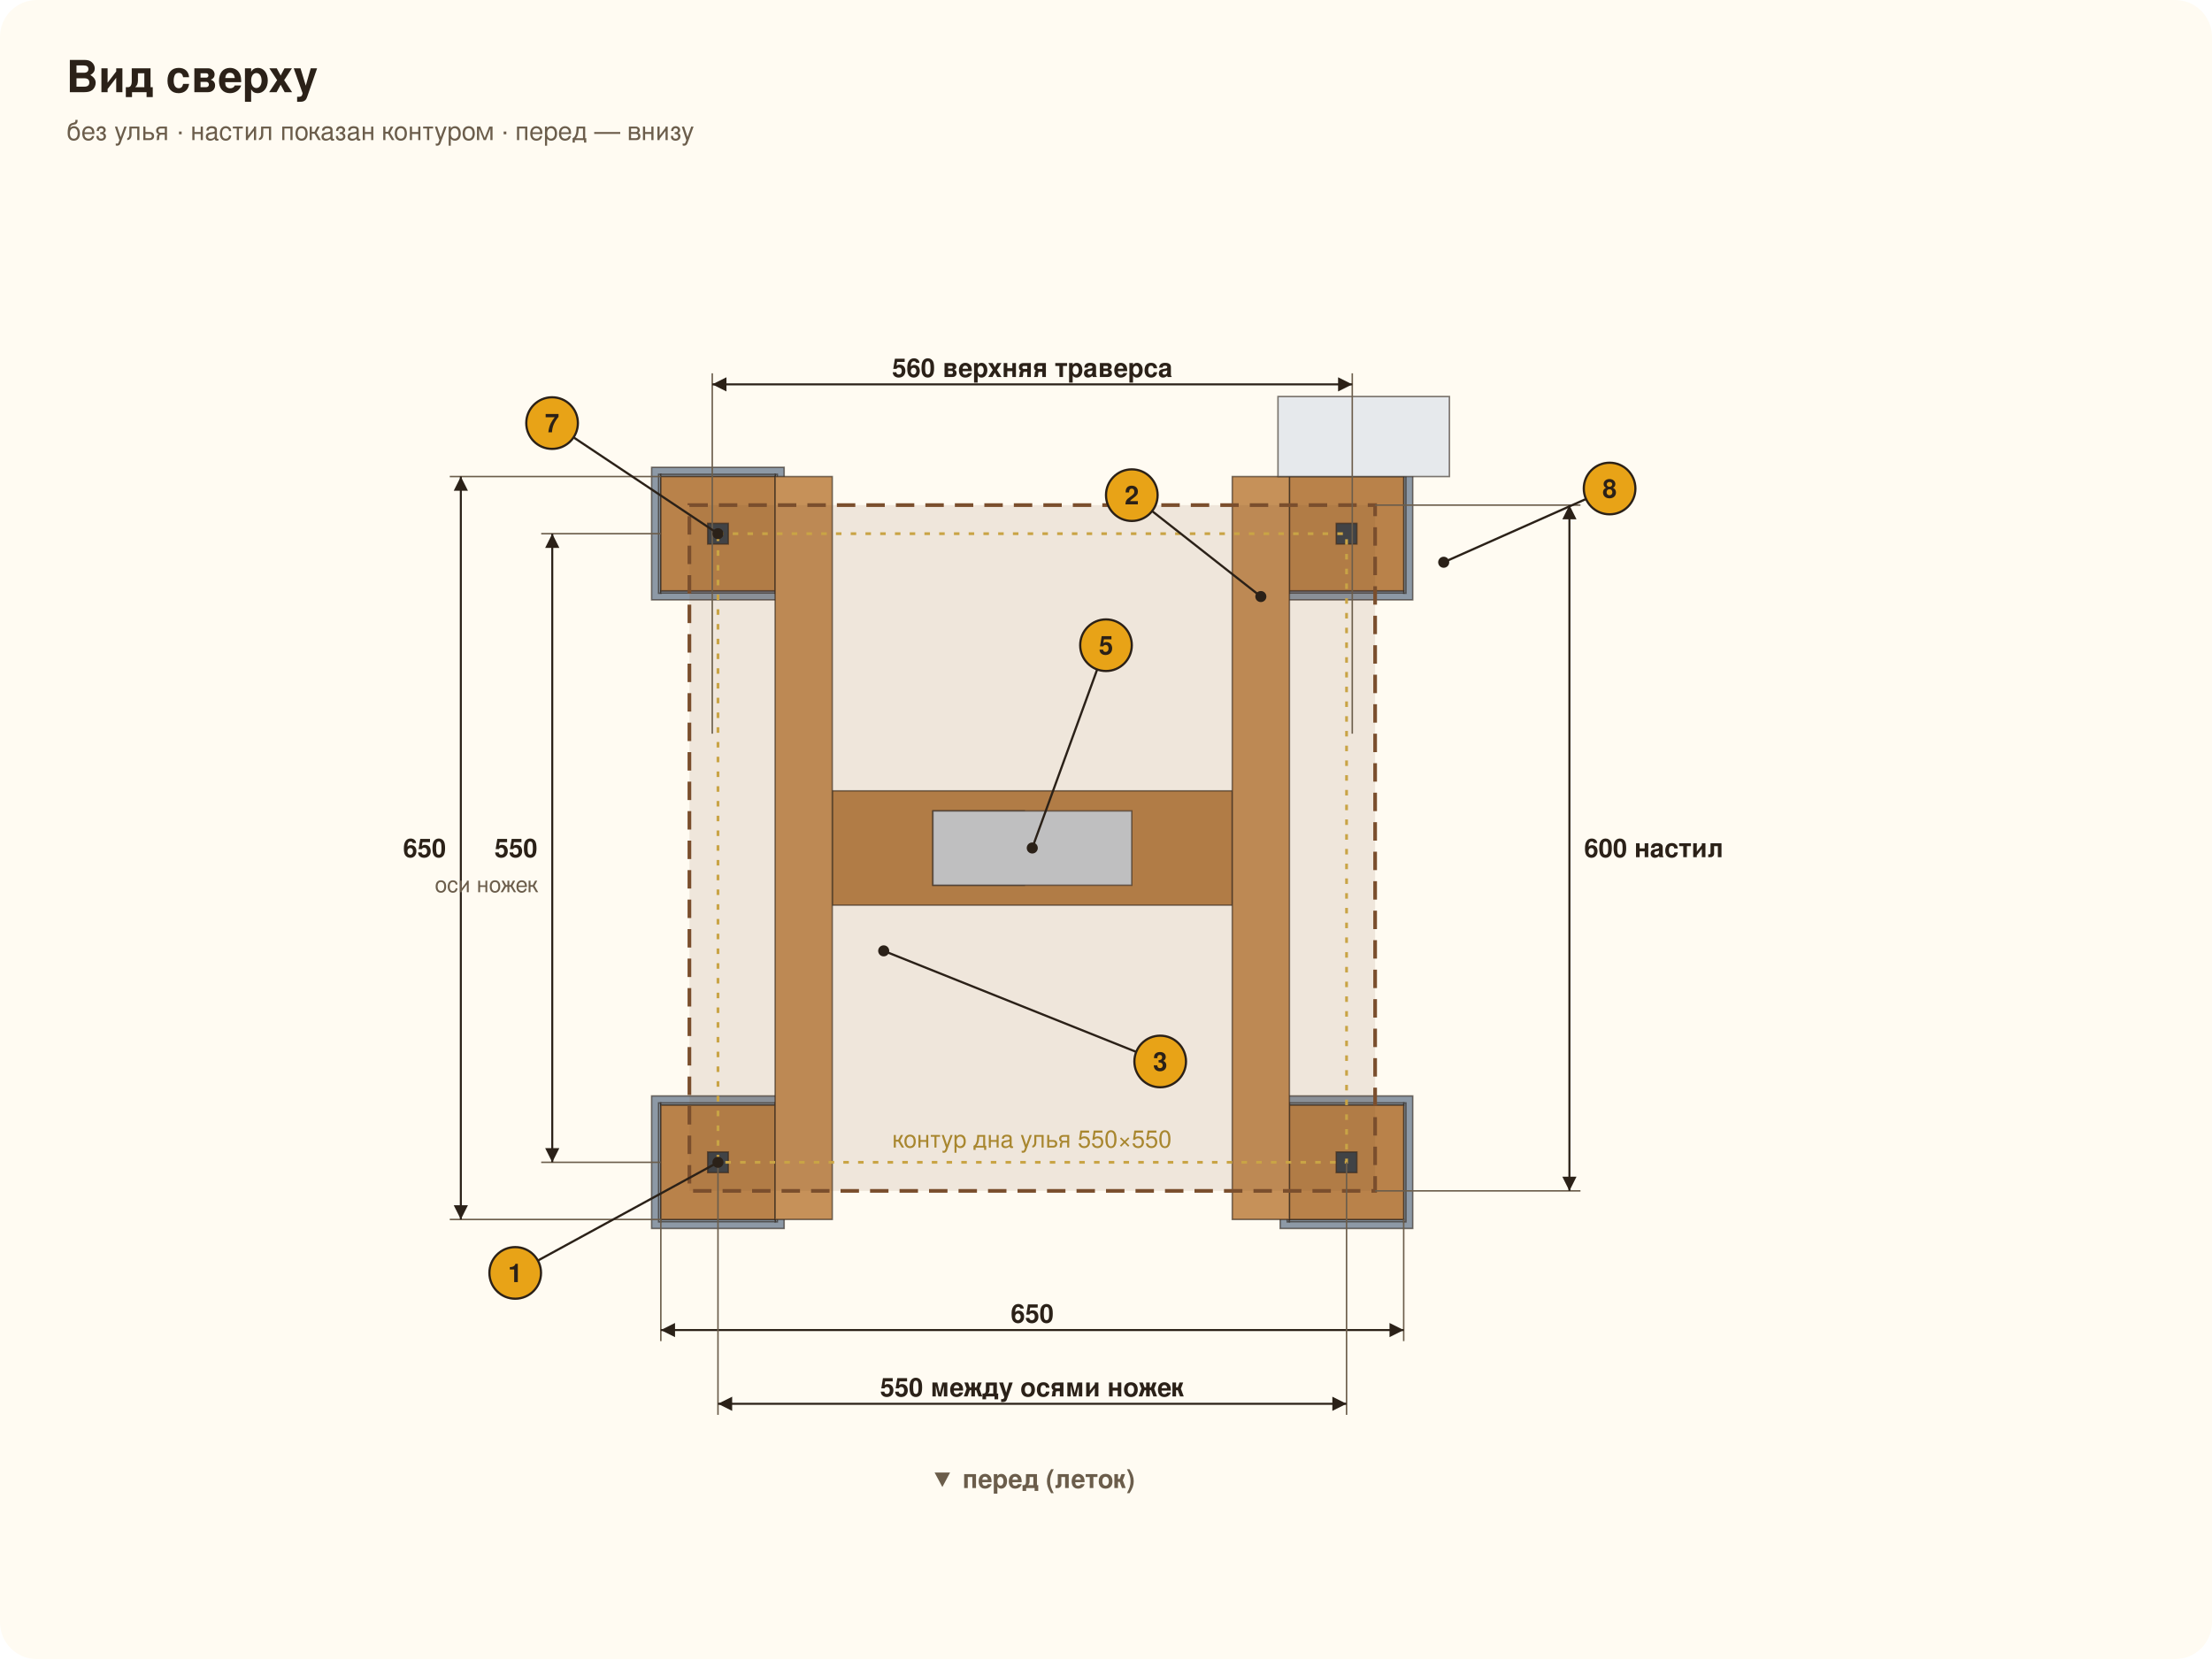
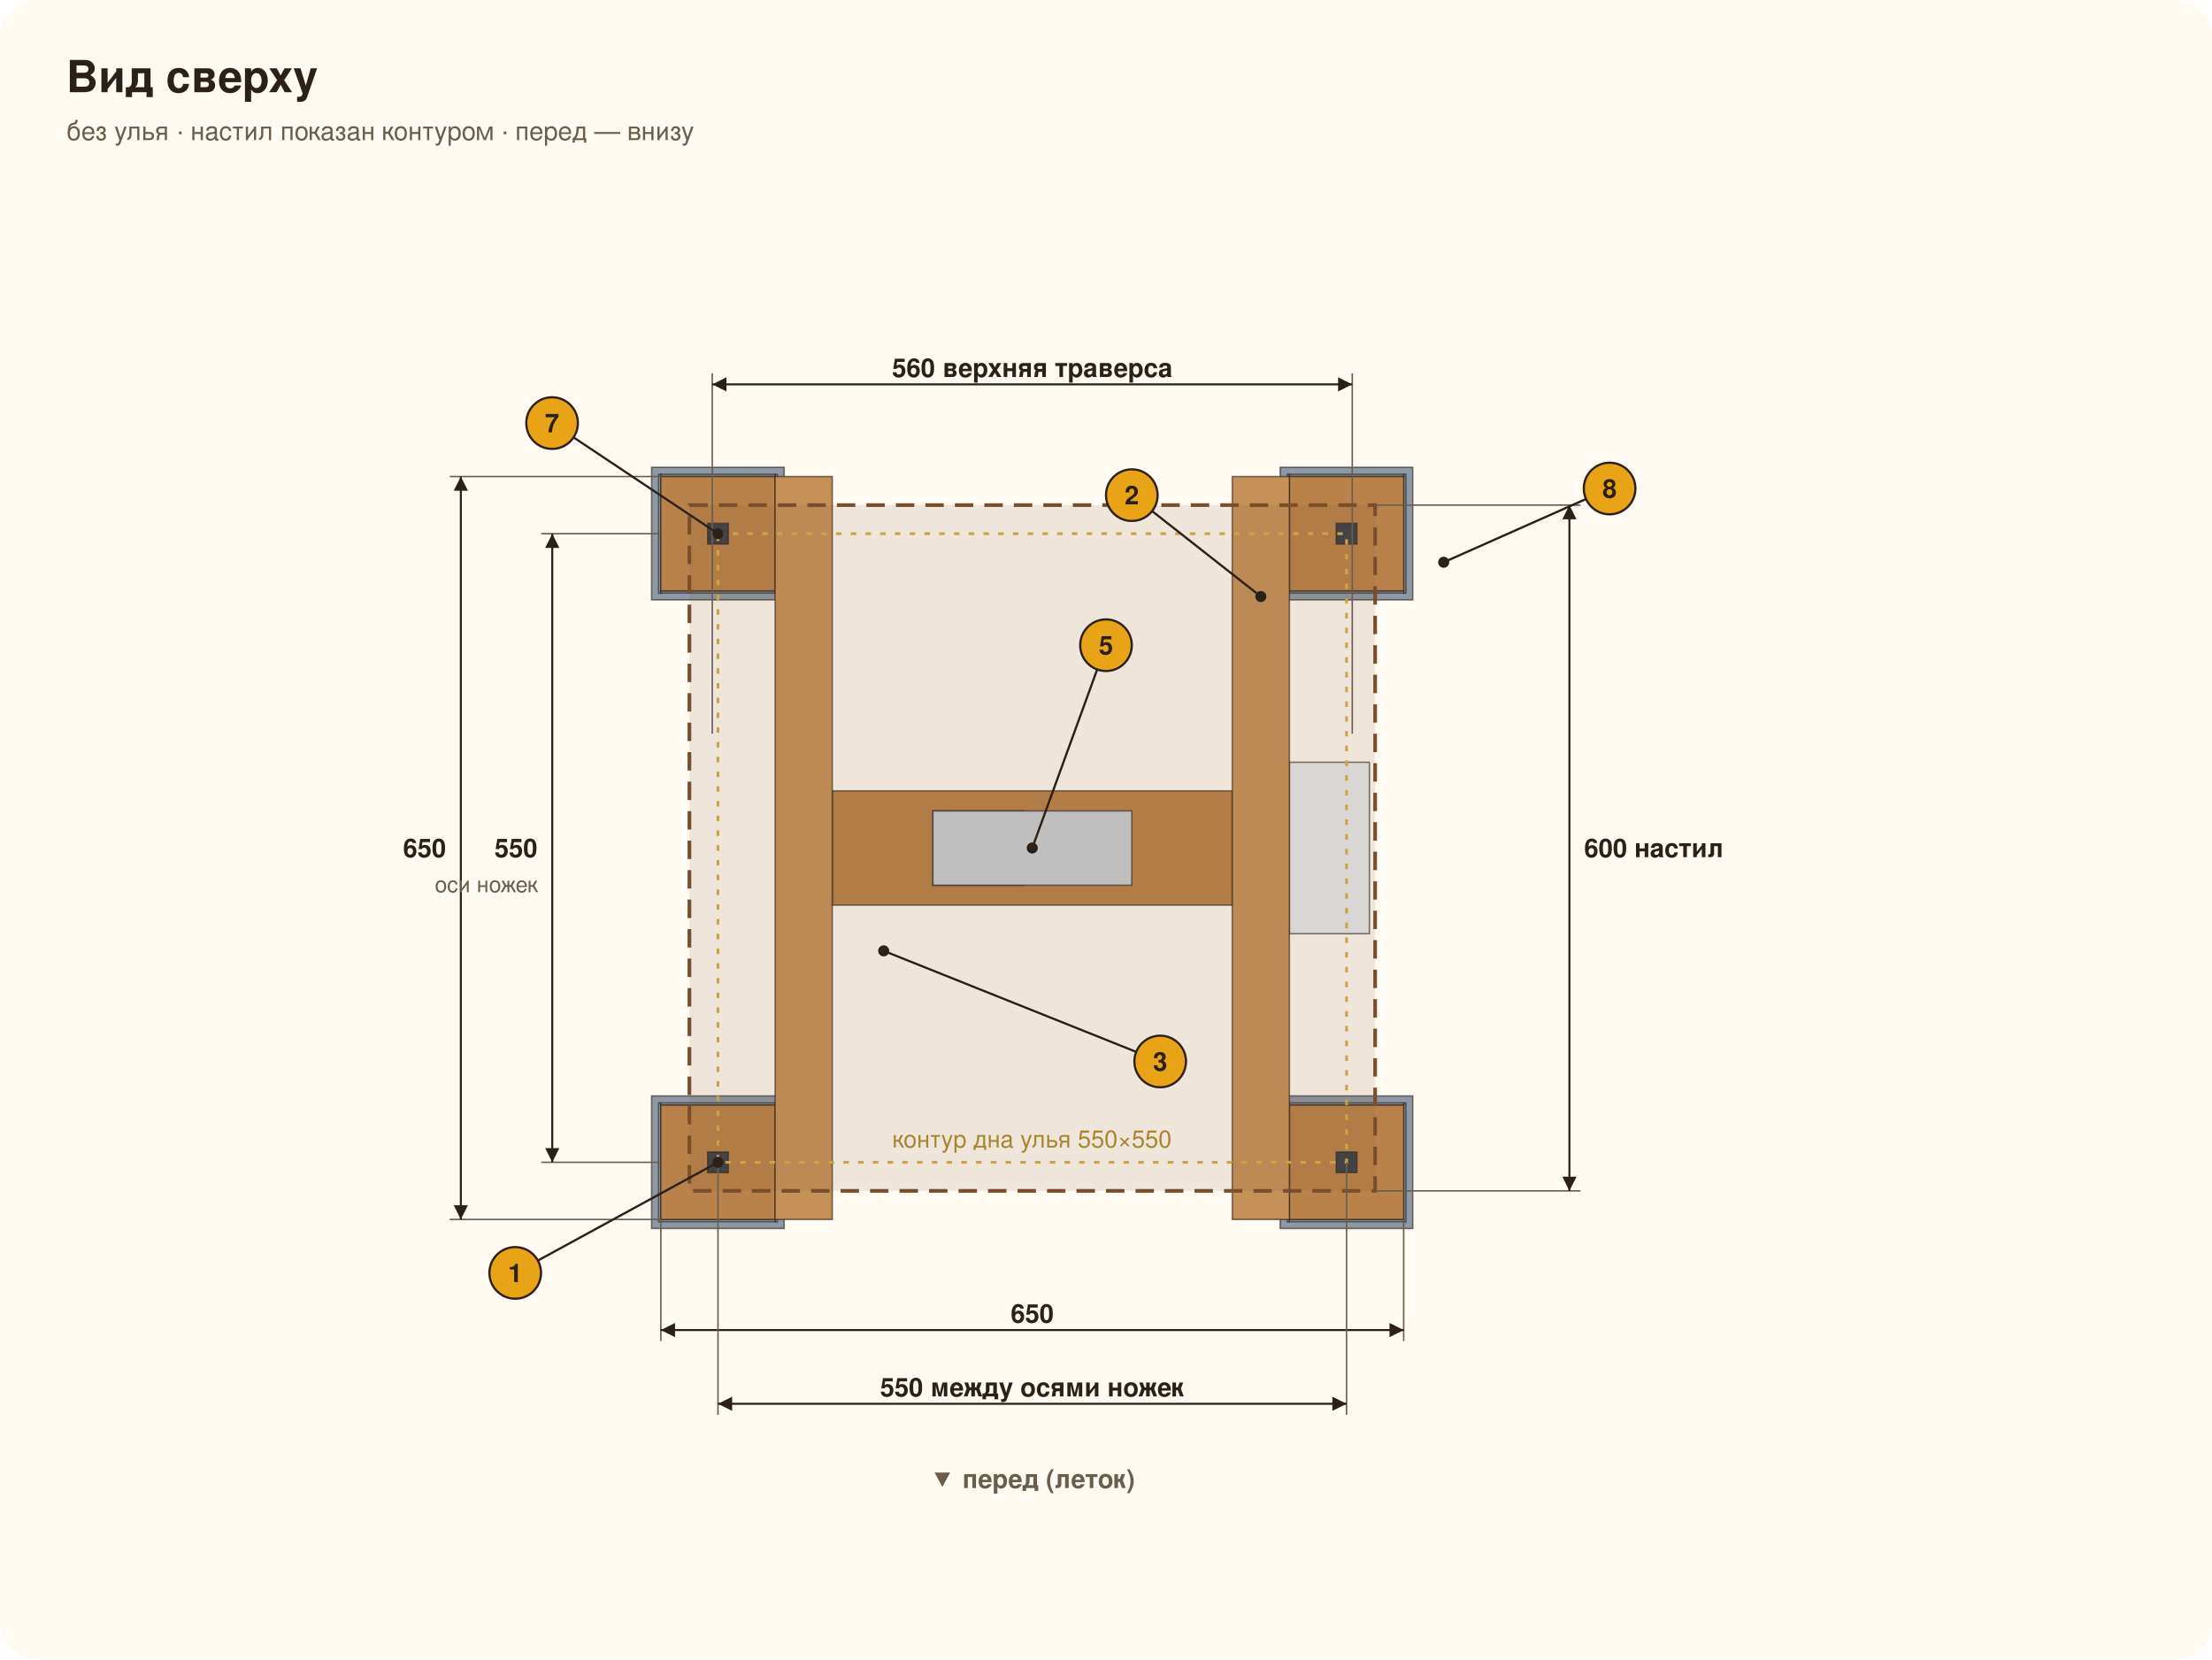
<svg xmlns="http://www.w3.org/2000/svg" viewBox="0 0 1200 900" width="1200" height="900" font-family="'Segoe UI', Helvetica, Arial, sans-serif">
  <defs>
    <marker id="a" viewBox="0 0 10 10" refX="10" refY="5" markerWidth="7" markerHeight="7" orient="auto-start-reverse">
      <path d="M0 0 L10 5 L0 10 Z" fill="#2B2118" />
    </marker>
    <pattern id="soil" width="14" height="14" patternUnits="userSpaceOnUse" patternTransform="rotate(45)">
      <rect width="14" height="14" fill="#E9E1D0" />
      <line x1="0" y1="0" x2="0" y2="14" stroke="#CDBFA3" stroke-width="3" />
    </pattern>
  </defs>
  <rect width="1200" height="900" rx="20" fill="#FFFBF2" />
  <text x="36" y="50" fill="#2B2118" font-size="24" font-weight="700">Вид сверху</text>
  <text x="36" y="76" fill="#6B5D4B" font-size="14">без улья · настил показан контуром · перед — внизу</text>
  <rect x="377.1" y="618.1" width="24.8" height="24.8" fill="#8D99A6" fill-opacity="1" stroke="#2B2118" stroke-width="0.8" stroke-opacity="0.6" />
  <rect x="377.1" y="277.1" width="24.8" height="24.8" fill="#8D99A6" fill-opacity="1" stroke="#2B2118" stroke-width="0.8" stroke-opacity="0.6" />
  <rect x="718.1" y="618.1" width="24.8" height="24.8" fill="#8D99A6" fill-opacity="1" stroke="#2B2118" stroke-width="0.8" stroke-opacity="0.6" />
  <rect x="718.1" y="277.1" width="24.8" height="24.8" fill="#8D99A6" fill-opacity="1" stroke="#2B2118" stroke-width="0.8" stroke-opacity="0.6" />
  <rect x="353.5" y="594.5" width="71.9" height="71.9" fill="#8D99A6" fill-opacity="1" stroke="#2B2118" stroke-width="0.8" stroke-opacity="0.6" />
  <rect x="353.5" y="253.5" width="71.9" height="71.9" fill="#8D99A6" fill-opacity="1" stroke="#2B2118" stroke-width="0.8" stroke-opacity="0.6" />
  <rect x="694.5" y="594.5" width="71.9" height="71.9" fill="#8D99A6" fill-opacity="1" stroke="#2B2118" stroke-width="0.8" stroke-opacity="0.6" />
  <rect x="694.5" y="253.5" width="71.9" height="71.9" fill="#8D99A6" fill-opacity="1" stroke="#2B2118" stroke-width="0.8" stroke-opacity="0.6" />
  <rect x="357.3" y="598.3" width="1.2" height="64.5" fill="#8D99A6" fill-opacity="1" stroke="#2B2118" stroke-width="0.8" stroke-opacity="0.6" />
  <rect x="420.5" y="598.3" width="1.2" height="64.5" fill="#8D99A6" fill-opacity="1" stroke="#2B2118" stroke-width="0.8" stroke-opacity="0.6" />
  <rect x="358.5" y="661.5" width="62.0" height="1.2" fill="#8D99A6" fill-opacity="1" stroke="#2B2118" stroke-width="0.8" stroke-opacity="0.6" />
  <rect x="358.5" y="598.3" width="62.0" height="1.2" fill="#8D99A6" fill-opacity="1" stroke="#2B2118" stroke-width="0.8" stroke-opacity="0.6" />
  <rect x="357.3" y="257.3" width="1.2" height="64.5" fill="#8D99A6" fill-opacity="1" stroke="#2B2118" stroke-width="0.8" stroke-opacity="0.6" />
  <rect x="420.5" y="257.3" width="1.2" height="64.5" fill="#8D99A6" fill-opacity="1" stroke="#2B2118" stroke-width="0.8" stroke-opacity="0.6" />
  <rect x="358.5" y="320.5" width="62.0" height="1.2" fill="#8D99A6" fill-opacity="1" stroke="#2B2118" stroke-width="0.8" stroke-opacity="0.6" />
  <rect x="358.5" y="257.3" width="62.0" height="1.2" fill="#8D99A6" fill-opacity="1" stroke="#2B2118" stroke-width="0.8" stroke-opacity="0.6" />
  <rect x="698.3" y="598.3" width="1.2" height="64.5" fill="#8D99A6" fill-opacity="1" stroke="#2B2118" stroke-width="0.8" stroke-opacity="0.6" />
  <rect x="761.5" y="598.3" width="1.2" height="64.5" fill="#8D99A6" fill-opacity="1" stroke="#2B2118" stroke-width="0.8" stroke-opacity="0.6" />
  <rect x="699.5" y="661.5" width="62.0" height="1.2" fill="#8D99A6" fill-opacity="1" stroke="#2B2118" stroke-width="0.8" stroke-opacity="0.6" />
  <rect x="699.5" y="598.3" width="62.0" height="1.2" fill="#8D99A6" fill-opacity="1" stroke="#2B2118" stroke-width="0.8" stroke-opacity="0.6" />
  <rect x="698.3" y="257.3" width="1.2" height="64.5" fill="#8D99A6" fill-opacity="1" stroke="#2B2118" stroke-width="0.8" stroke-opacity="0.6" />
  <rect x="761.5" y="257.3" width="1.2" height="64.5" fill="#8D99A6" fill-opacity="1" stroke="#2B2118" stroke-width="0.8" stroke-opacity="0.6" />
  <rect x="699.5" y="320.5" width="62.0" height="1.2" fill="#8D99A6" fill-opacity="1" stroke="#2B2118" stroke-width="0.8" stroke-opacity="0.6" />
  <rect x="699.5" y="257.3" width="62.0" height="1.2" fill="#8D99A6" fill-opacity="1" stroke="#2B2118" stroke-width="0.8" stroke-opacity="0.6" />
  <rect x="451.5" y="429.0" width="217.0" height="62.0" fill="#B9824A" fill-opacity="1" stroke="#2B2118" stroke-width="0.8" stroke-opacity="0.6" />
  <rect x="506.1" y="439.9" width="49.6" height="40.3" fill="#4F5862" fill-opacity="1" stroke="#2B2118" stroke-width="0.8" stroke-opacity="0.6" />
+   <rect x="699.5" y="413.5" width="43.4" height="93.0" fill="#E6E9EC" fill-opacity="1" stroke="#2B2118" stroke-width="0.8" stroke-opacity="0.6" />
  <rect x="358.5" y="599.5" width="62.0" height="62.0" fill="#B9824A" fill-opacity="1" stroke="#2B2118" stroke-width="0.8" stroke-opacity="0.6" />
  <rect x="358.5" y="258.5" width="62.0" height="62.0" fill="#B9824A" fill-opacity="1" stroke="#2B2118" stroke-width="0.8" stroke-opacity="0.6" />
  <rect x="699.5" y="599.5" width="62.0" height="62.0" fill="#B9824A" fill-opacity="1" stroke="#2B2118" stroke-width="0.8" stroke-opacity="0.6" />
  <rect x="699.5" y="258.5" width="62.0" height="62.0" fill="#B9824A" fill-opacity="1" stroke="#2B2118" stroke-width="0.8" stroke-opacity="0.6" />
  <rect x="420.5" y="258.5" width="31.0" height="403.0" fill="#C69159" fill-opacity="1" stroke="#2B2118" stroke-width="0.8" stroke-opacity="0.6" />
  <rect x="668.5" y="258.5" width="31.0" height="403.0" fill="#C69159" fill-opacity="1" stroke="#2B2118" stroke-width="0.8" stroke-opacity="0.6" />
-   <rect x="693.3" y="215.1" width="93.0" height="43.4" fill="#E6E9EC" fill-opacity="1" stroke="#2B2118" stroke-width="0.8" stroke-opacity="0.6" />
  <rect x="506.1" y="439.9" width="107.9" height="40.3" fill="#C9CED4" fill-opacity="1" stroke="#2B2118" stroke-width="0.8" stroke-opacity="0.6" />
  <rect x="386.4" y="627.4" width="6.2" height="6.2" fill="#4F5862" fill-opacity="1" stroke="#2B2118" stroke-width="0.8" stroke-opacity="0.6" />
  <rect x="386.4" y="286.4" width="6.2" height="6.2" fill="#4F5862" fill-opacity="1" stroke="#2B2118" stroke-width="0.8" stroke-opacity="0.6" />
  <rect x="727.4" y="627.4" width="6.2" height="6.2" fill="#4F5862" fill-opacity="1" stroke="#2B2118" stroke-width="0.8" stroke-opacity="0.6" />
  <rect x="727.4" y="286.4" width="6.2" height="6.2" fill="#4F5862" fill-opacity="1" stroke="#2B2118" stroke-width="0.8" stroke-opacity="0.6" />
  <rect x="383.9" y="624.9" width="11.2" height="11.2" fill="#3A424A" fill-opacity="1" stroke="#2B2118" stroke-width="0.8" stroke-opacity="0.6" />
  <rect x="383.9" y="283.9" width="11.2" height="11.2" fill="#3A424A" fill-opacity="1" stroke="#2B2118" stroke-width="0.8" stroke-opacity="0.6" />
  <rect x="724.9" y="624.9" width="11.2" height="11.2" fill="#3A424A" fill-opacity="1" stroke="#2B2118" stroke-width="0.8" stroke-opacity="0.6" />
  <rect x="724.9" y="283.9" width="11.2" height="11.2" fill="#3A424A" fill-opacity="1" stroke="#2B2118" stroke-width="0.8" stroke-opacity="0.6" />
  <rect x="374.0" y="274.0" width="372.0" height="372.0" fill="#7A4E2D" fill-opacity="0.12" stroke="#7A4E2D" stroke-width="2" stroke-dasharray="10 6" />
  <rect x="389.5" y="289.5" width="341.0" height="341.0" fill="none" stroke="#C9A445" stroke-width="1.5" stroke-dasharray="3 5" />
  <text x="560.0" y="622.5" fill="#A8862E" font-size="13" text-anchor="middle">контур дна улья 550×550</text>
  <text x="560.0" y="807.2" fill="#6B5D4B" font-size="14" font-weight="700" text-anchor="middle">▼ перед (леток)</text>
  <line x1="358.5" y1="258.5" x2="244.0" y2="258.5" stroke="#6B5D4B" stroke-width="0.8" />
  <line x1="358.5" y1="661.5" x2="244.0" y2="661.5" stroke="#6B5D4B" stroke-width="0.8" />
  <line x1="250.0" y1="258.5" x2="250.0" y2="661.5" stroke="#2B2118" stroke-width="1.1" marker-start="url(#a)" marker-end="url(#a)" />
  <text x="242.0" y="465.0" fill="#2B2118" font-size="14" font-weight="600" text-anchor="end">650</text>
  <line x1="358.5" y1="289.5" x2="293.6" y2="289.5" stroke="#6B5D4B" stroke-width="0.8" />
  <line x1="358.5" y1="630.5" x2="293.6" y2="630.5" stroke="#6B5D4B" stroke-width="0.8" />
  <line x1="299.6" y1="289.5" x2="299.6" y2="630.5" stroke="#2B2118" stroke-width="1.1" marker-start="url(#a)" marker-end="url(#a)" />
  <text x="291.6" y="465.0" fill="#2B2118" font-size="14" font-weight="600" text-anchor="end">550</text>
  <text x="291.6" y="484.0" fill="#6B5D4B" font-size="12" text-anchor="end">оси ножек</text>
  <line x1="746.0" y1="274.0" x2="857.4" y2="274.0" stroke="#6B5D4B" stroke-width="0.8" />
  <line x1="746.0" y1="646.0" x2="857.4" y2="646.0" stroke="#6B5D4B" stroke-width="0.8" />
  <line x1="851.4" y1="274.0" x2="851.4" y2="646.0" stroke="#2B2118" stroke-width="1.1" marker-start="url(#a)" marker-end="url(#a)" />
  <text x="859.4" y="465.0" fill="#2B2118" font-size="14" font-weight="600" text-anchor="start">600 настил</text>
  <line x1="386.4" y1="398.0" x2="386.4" y2="202.5" stroke="#6B5D4B" stroke-width="0.8" />
  <line x1="733.6" y1="398.0" x2="733.6" y2="202.5" stroke="#6B5D4B" stroke-width="0.8" />
  <line x1="386.4" y1="208.5" x2="733.6" y2="208.5" stroke="#2B2118" stroke-width="1.1" marker-start="url(#a)" marker-end="url(#a)" />
  <rect x="474.0" y="191.5" width="172.0" height="16" fill="#FFFBF2" />
  <text x="560.0" y="204.5" fill="#2B2118" font-size="14" font-weight="600" text-anchor="middle">560 верхняя траверса</text>
  <line x1="358.5" y1="661.5" x2="358.5" y2="727.5" stroke="#6B5D4B" stroke-width="0.8" />
  <line x1="761.5" y1="661.5" x2="761.5" y2="727.5" stroke="#6B5D4B" stroke-width="0.8" />
  <line x1="358.5" y1="721.5" x2="761.5" y2="721.5" stroke="#2B2118" stroke-width="1.1" marker-start="url(#a)" marker-end="url(#a)" />
  <rect x="542.0" y="704.5" width="36.0" height="16" fill="#FFFBF2" />
  <text x="560.0" y="717.5" fill="#2B2118" font-size="14" font-weight="600" text-anchor="middle">650</text>
  <line x1="389.5" y1="630.5" x2="389.5" y2="767.5" stroke="#6B5D4B" stroke-width="0.8" />
  <line x1="730.5" y1="630.5" x2="730.5" y2="767.5" stroke="#6B5D4B" stroke-width="0.8" />
  <line x1="389.5" y1="761.5" x2="730.5" y2="761.5" stroke="#2B2118" stroke-width="1.1" marker-start="url(#a)" marker-end="url(#a)" />
  <rect x="470.0" y="744.5" width="180.0" height="16" fill="#FFFBF2" />
  <text x="560.0" y="757.5" fill="#2B2118" font-size="14" font-weight="600" text-anchor="middle">550 между осями ножек</text>
  <line x1="389.5" y1="630.5" x2="279.5" y2="690.5" stroke="#2B2118" stroke-width="1.2" />
  <circle cx="389.5" cy="630.5" r="3" fill="#2B2118" />
  <circle cx="279.5" cy="690.5" r="14" fill="#E8A317" stroke="#2B2118" stroke-width="1.2" />
  <text x="279.5" y="695.5" fill="#2B2118" font-size="14" font-weight="700" text-anchor="middle">1</text>
  <line x1="684.0" y1="323.6" x2="614.0" y2="268.6" stroke="#2B2118" stroke-width="1.2" />
  <circle cx="684.0" cy="323.6" r="3" fill="#2B2118" />
  <circle cx="614.0" cy="268.6" r="14" fill="#E8A317" stroke="#2B2118" stroke-width="1.2" />
  <text x="614.0" y="273.6" fill="#2B2118" font-size="14" font-weight="700" text-anchor="middle">2</text>
  <line x1="479.4" y1="515.8" x2="629.4" y2="575.8" stroke="#2B2118" stroke-width="1.2" />
  <circle cx="479.4" cy="515.8" r="3" fill="#2B2118" />
  <circle cx="629.4" cy="575.8" r="14" fill="#E8A317" stroke="#2B2118" stroke-width="1.2" />
  <text x="629.4" y="580.8" fill="#2B2118" font-size="14" font-weight="700" text-anchor="middle">3</text>
  <line x1="560.0" y1="460.0" x2="600.0" y2="350.0" stroke="#2B2118" stroke-width="1.2" />
  <circle cx="560.0" cy="460.0" r="3" fill="#2B2118" />
  <circle cx="600.0" cy="350.0" r="14" fill="#E8A317" stroke="#2B2118" stroke-width="1.2" />
  <text x="600.0" y="355.0" fill="#2B2118" font-size="14" font-weight="700" text-anchor="middle">5</text>
  <line x1="389.5" y1="289.5" x2="299.5" y2="229.5" stroke="#2B2118" stroke-width="1.2" />
  <circle cx="389.5" cy="289.5" r="3" fill="#2B2118" />
  <circle cx="299.5" cy="229.5" r="14" fill="#E8A317" stroke="#2B2118" stroke-width="1.2" />
  <text x="299.5" y="234.5" fill="#2B2118" font-size="14" font-weight="700" text-anchor="middle">7</text>
  <line x1="783.2" y1="305.0" x2="873.2" y2="265.0" stroke="#2B2118" stroke-width="1.2" />
  <circle cx="783.2" cy="305.0" r="3" fill="#2B2118" />
  <circle cx="873.2" cy="265.0" r="14" fill="#E8A317" stroke="#2B2118" stroke-width="1.2" />
  <text x="873.2" y="270.0" fill="#2B2118" font-size="14" font-weight="700" text-anchor="middle">8</text>
</svg>
